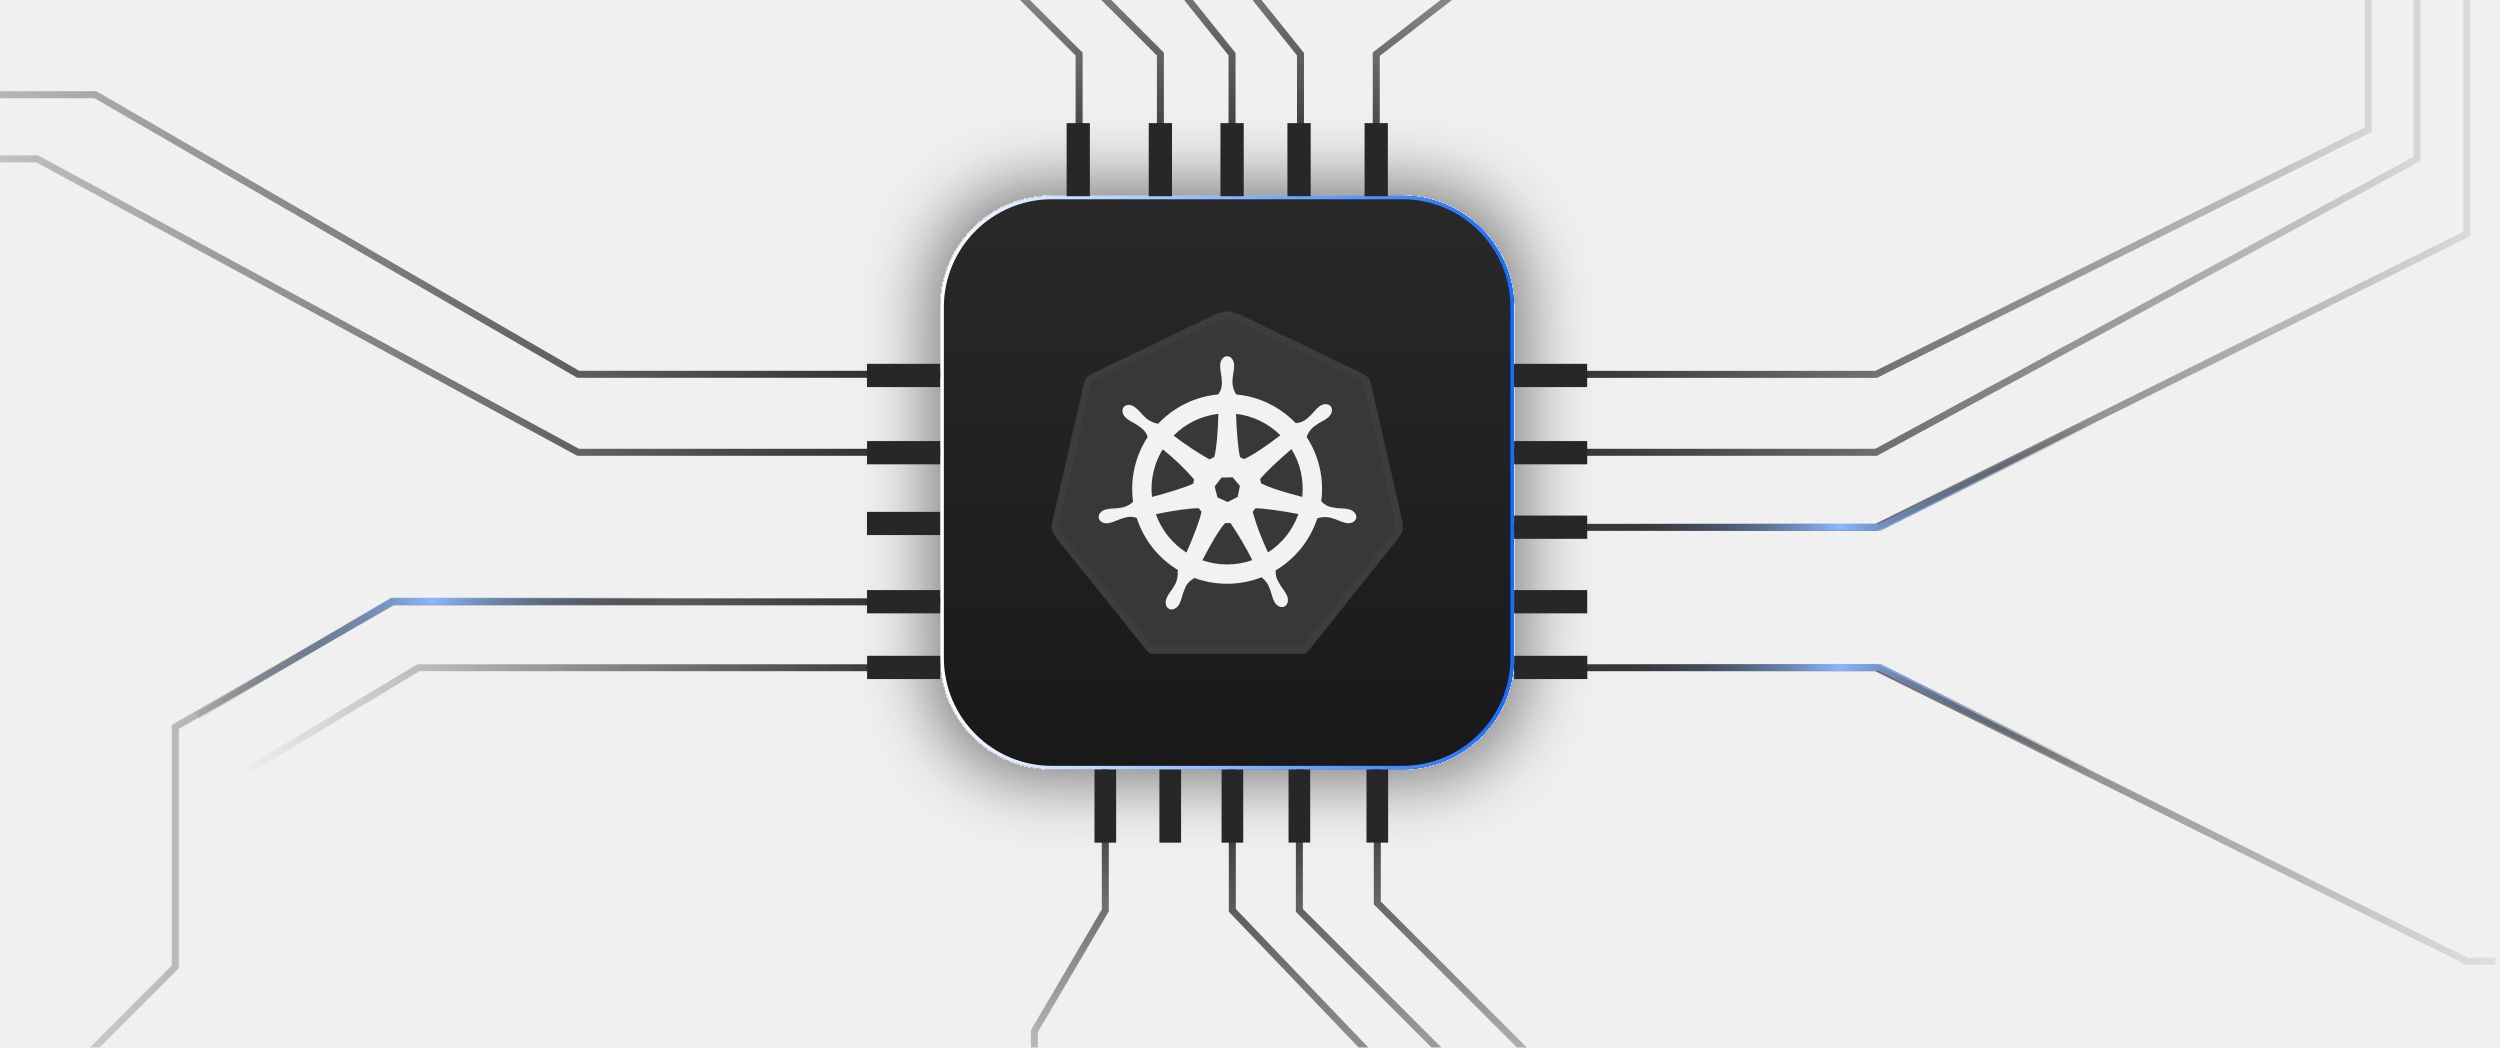
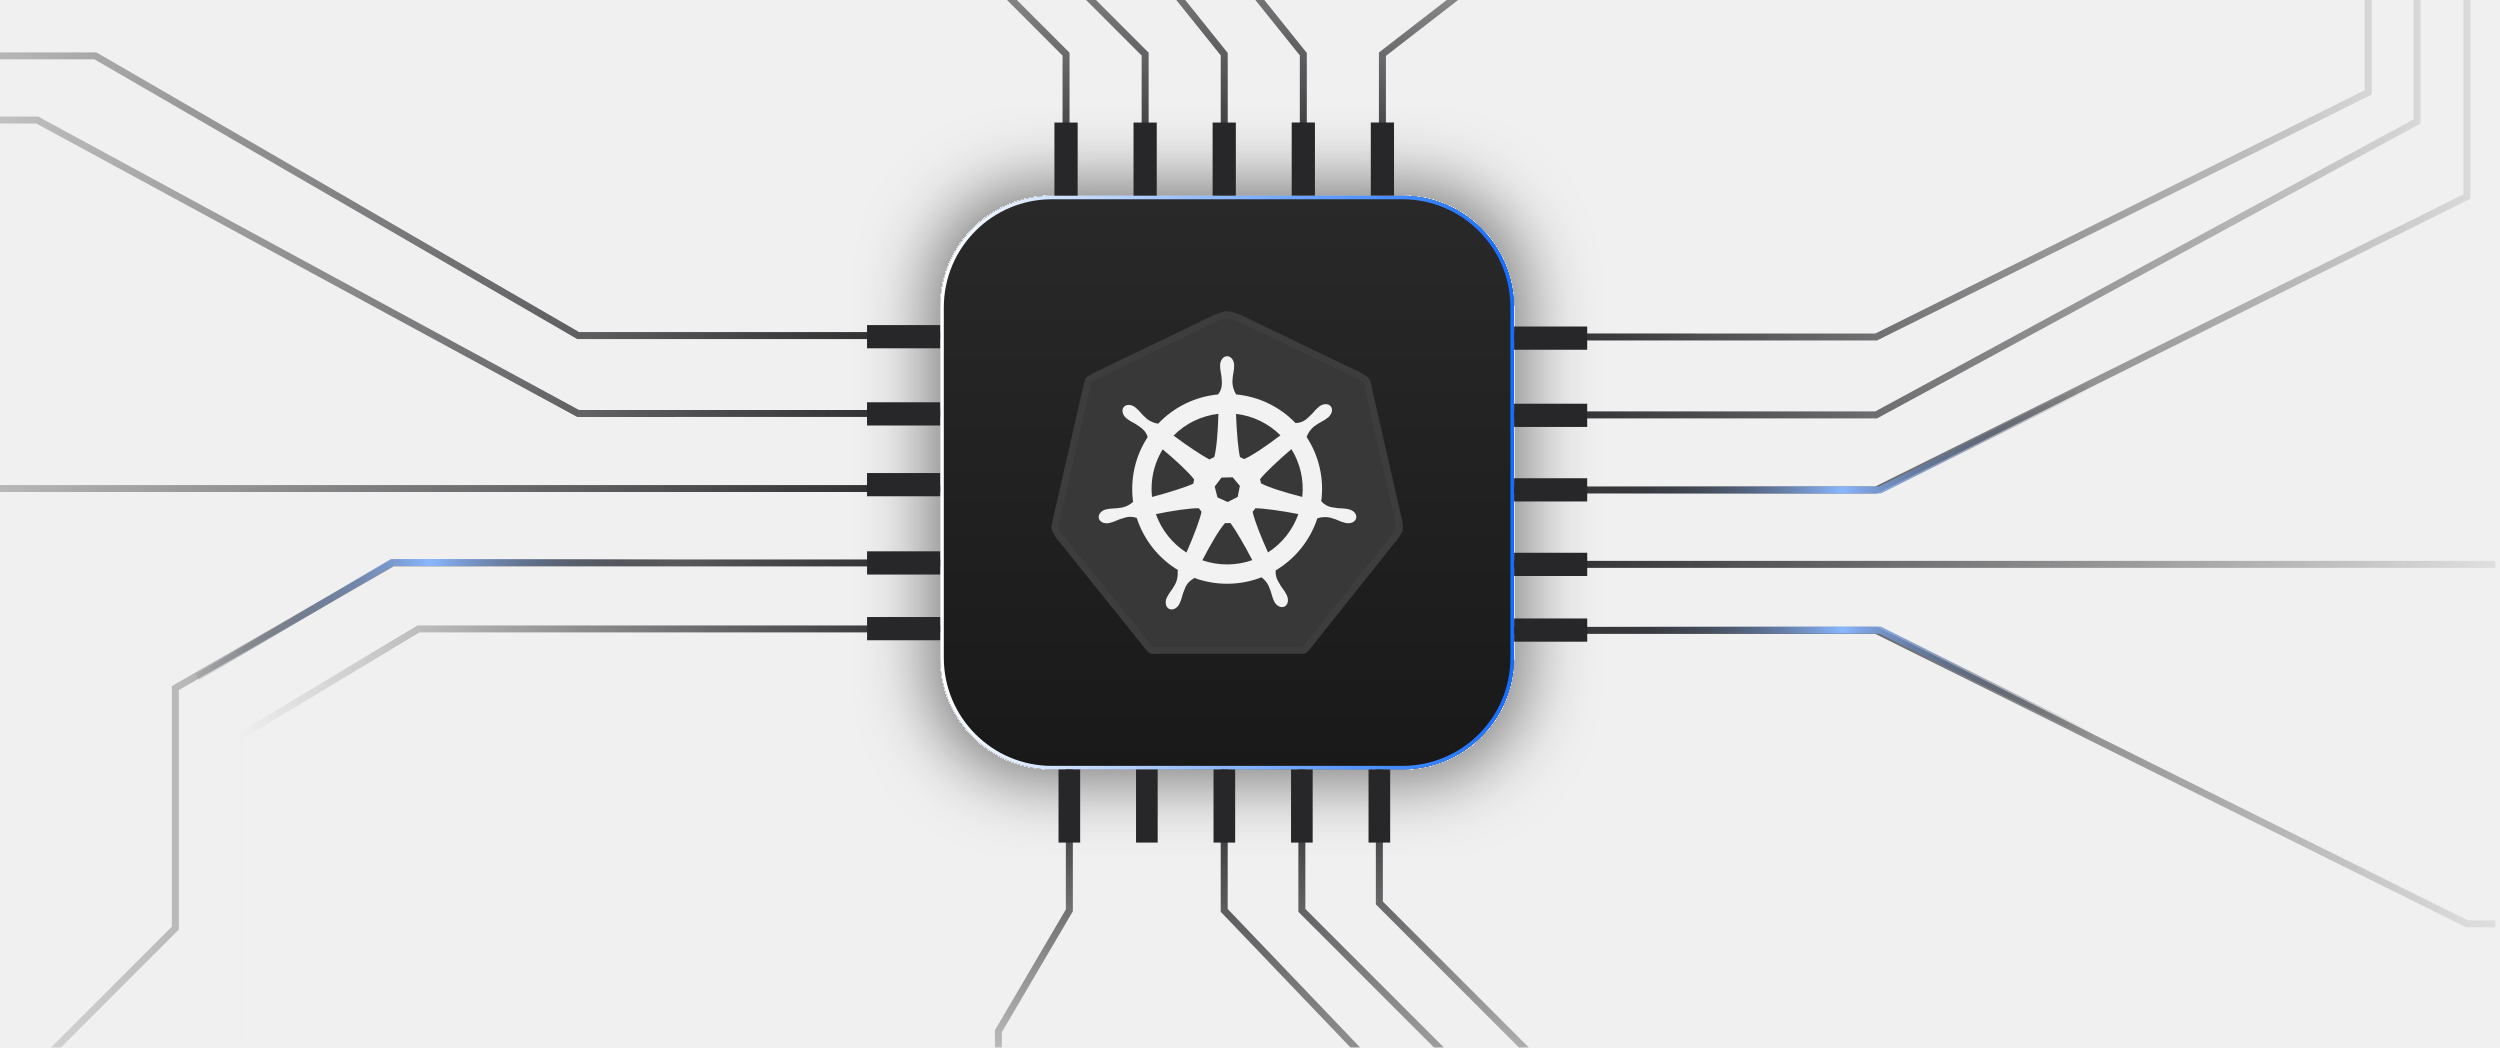
- <svg xmlns="http://www.w3.org/2000/svg" width="358" height="150" fill="none" viewBox="0 0 358 150">
+ <svg xmlns="http://www.w3.org/2000/svg" fill="none" viewBox="0 0 358 150">
  <g clip-path="url(#a)">
    <g filter="url(#b)">
-       <rect width="82.17" height="82.17" x="134.64" y="28.02" fill="url(#c)" rx="16" />
-       <rect width="81.66" height="81.66" x="134.9" y="28.27" stroke="url(#d)" stroke-width=".52" rx="15.74" />
+       <rect width="82.174" height="82.174" x="134.637" y="28.017" fill="url(#c)" rx="16" />
+       <rect width="81.658" height="81.658" x="134.895" y="28.275" stroke="url(#d)" stroke-width=".517" rx="15.742" />
      <g clip-path="url(#e)">
-         <path fill="#383838" stroke="#3D3D3D" d="M175.76 45.06a9.93 9.93 0 0 1 1.64.46l.03.01 17.11 8.24.03.02.12.06a8.87 8.87 0 0 1 .9.58l.03.04.02.01.01.03.03.05.06.18a6.2 6.2 0 0 1 .24.92l.02.14.01.04v.04l4.15 18.16v.02l.01.02.01.04a4.34 4.34 0 0 1 .13.54c.06.36.1.8.06 1.23a1.62 1.62 0 0 1-.13.25 6.4 6.4 0 0 1-.67.96l-.03.03v.01L187.44 92.3l-.01.01-.01.02-.02.02-.04.07a4.84 4.84 0 0 1-.59.64l-.12.03a3.37 3.37 0 0 1-.72.03H165.64a2.79 2.79 0 0 1-.66 0l-.05-.01-.03-.03-.08-.04-.02-.02a2.33 2.33 0 0 1-.42-.45v-.01l-.02-.01-12.7-15.8-.31-.5-.24-.48-.03-.06a.84.84 0 0 1-.02-.25l.01-.14v-.04l.14-.59 4.44-19.44v-.02l.03-.09a8.36 8.36 0 0 1 .24-.7l.03-.03.03-.03.11-.09a4.83 4.83 0 0 1 .6-.36l.08-.05.03-.01 17.4-8.4h.03a15.34 15.34 0 0 1 1.53-.41Z" />
-         <path fill="#F2F2F2" d="M193.15 72.93c-.93-.21-1.1-.04-2.33-.27-.63-.09-1.2-.4-1.6-.88h-.02c.43-3.23-.32-6.5-2.1-9.22l.02-.02c.21-.58.58-1.1 1.06-1.48 1.01-.75 1.24-.67 1.98-1.26.57-.46.75-1.17.4-1.61-.35-.44-1.09-.42-1.66.04-.73.58-.7.82-1.66 1.65-.46.43-1.06.69-1.7.7v.01a13.55 13.55 0 0 0-8.56-4.11v-.06a3.46 3.46 0 0 1-.5-1.76c.05-1.26.25-1.39.25-2.33 0-.73-.45-1.32-1-1.32-.56 0-1.01.59-1.01 1.32 0 .94.2 1.07.25 2.33.02.44 0 1.13-.5 1.76v.06c-3.3.3-6.36 1.8-8.62 4.2a3.43 3.43 0 0 1-1.61-.7c-.96-.82-.92-1.06-1.67-1.64-.57-.46-1.3-.48-1.66-.05-.34.45-.16 1.17.41 1.63.74.59.97.5 1.98 1.26.34.25.85.68 1.04 1.41a13.52 13.52 0 0 0-2.08 9.27c-.43.4-.95.68-1.52.81-1.24.23-1.4.06-2.32.27-.72.15-1.2.72-1.07 1.27.13.54.8.85 1.51.68.92-.2 1-.43 2.22-.76a2.58 2.58 0 0 1 1.7.04 13.63 13.63 0 0 0 5.93 7.48l-.07.13c.06.61-.05 1.24-.31 1.8-.59 1.12-.83 1.13-1.24 1.99-.31.66-.17 1.38.34 1.63.5.24 1.16-.1 1.48-.76.4-.85.28-1.05.78-2.2.22-.6.66-1.08 1.22-1.37l.06-.13a13.63 13.63 0 0 0 9.68-.07c.43.32.78.74 1.02 1.23.5 1.16.38 1.36.78 2.2.32.66.98 1 1.48.76s.65-.97.34-1.63c-.41-.84-.65-.88-1.24-1.99a2.61 2.61 0 0 1-.35-1.56 13.63 13.63 0 0 0 5.96-7.46h.01c.6-.2 1.22-.23 1.83-.1 1.22.33 1.3.55 2.22.76.7.17 1.38-.14 1.5-.68.13-.55-.35-1.11-1.05-1.27Zm-9.8-10.6c-1.9 1.47-4.06 2.93-5.2 3.41a5 5 0 0 0-.58-.28c-.25-.97-.5-3.7-.57-6.2a10.8 10.8 0 0 1 6.36 3.08Zm-6.83 6.02 1.03 1.23-.31 1.58-1.44.73-1.46-.66-.4-1.56.98-1.28 1.6-.04Zm-2.05-9.1c-.05 2.43-.26 5.04-.59 6.2-.23.1-.46.21-.67.34a44.3 44.3 0 0 1-5.15-3.41 10.77 10.77 0 0 1 6.41-3.12Zm-9.57 10.76c0-2 .55-3.96 1.6-5.67a33.88 33.88 0 0 1 4.5 4.32c-.05.2-.1.4-.13.6-1.03.49-3.57 1.3-5.9 1.9a11.2 11.2 0 0 1-.07-1.15Zm5 9.12a10.85 10.85 0 0 1-4.38-5.5c2.31-.49 4.86-.87 6.16-.85.11.17.24.33.37.49-.12.87-1.1 3.5-2.15 5.86Zm5.82 1.7c-1.2 0-2.4-.2-3.54-.6 1.13-2.2 2.46-4.49 3.25-5.32.25.01.51 0 .77-.02a47.2 47.2 0 0 1 3.13 5.32c-1.16.41-2.38.62-3.6.62Zm5.86-1.72a36.35 36.35 0 0 1-2.2-5.82c.14-.16.27-.33.39-.5 1.05-.02 3.73.35 6.16.82a10.8 10.8 0 0 1-4.35 5.5Zm4.9-7.95c-2.33-.59-4.82-1.36-5.9-1.95-.04-.2-.08-.4-.14-.58.62-.83 2.6-2.7 4.5-4.32a10.77 10.77 0 0 1 1.54 6.85Z" />
+         <path fill="#383838" stroke="#3D3D3D" d="M175.758 45.057c.06.002.187.022.377.069.182.045.39.106.587.169a18.976 18.976 0 0 1 .708.239l17.113 8.24v-.001c.007.004.017.01.03.017.027.014.067.035.115.062.098.053.229.126.366.209.139.083.277.172.391.256.057.042.103.08.139.112.017.016.03.029.04.039.009.01.012.015.012.015l.004.005s.004.006.01.018c.007.013.016.03.027.053.02.047.043.107.067.179.048.144.095.315.136.483.04.167.073.326.096.443.012.058.022.107.028.14a.657.657 0 0 1 .006.037c.001.004.002.007.002.009v.003l.002.012.003.013 4.145 18.163.005.021.007.02v.001c0 .001.001.003.002.006.001.006.004.016.007.028.008.026.019.066.033.117.026.103.062.252.093.431.062.353.105.799.057 1.226-.001.002-.001.004-.002.007a1.489 1.489 0 0 1-.026.061 2.413 2.413 0 0 1-.097.182c-.082.14-.187.298-.294.449-.106.15-.21.288-.287.39a19.886 19.886 0 0 1-.093.119c-.011.014-.02.024-.025.031a.051.051 0 0 0-.006.008c-.001.001-.002.002-.002.002v.001l-.001.001-12.081 15.155-.013.017-.012.019-.014.021a4.953 4.953 0 0 1-.216.288c-.142.176-.296.337-.415.421-.013.004-.05.015-.121.025-.105.016-.234.026-.367.03a6.987 6.987 0 0 1-.349.003 5.726 5.726 0 0 1-.109-.003l-.03-.001h-.008l-.011-.001h-20.081l-.034.005h-.001c-.001 0-.002.001-.004.001a3.191 3.191 0 0 1-.114.012c-.077.007-.18.014-.288.014-.11 0-.209-.007-.283-.021-.027-.005-.044-.011-.054-.015l-.032-.032-.072-.036-.023-.016a1.105 1.105 0 0 1-.067-.057 2.551 2.551 0 0 1-.169-.174 4.172 4.172 0 0 1-.14-.167c-.018-.022-.032-.041-.041-.053-.005-.006-.008-.01-.01-.013-.001-.001-.003-.002-.003-.003l-.01-.014-12.695-15.795-.319-.499-.24-.48-.023-.061c-.02-.067-.029-.154-.027-.249.002-.058.008-.108.013-.143.003-.017.005-.03.007-.037 0-.002.001-.004.001-.005l.134-.587 4.437-19.443c.001-.005.004-.012.006-.021.005-.02.013-.05.022-.086.02-.073.049-.172.083-.277.034-.106.072-.213.11-.303.019-.045.037-.082.053-.11.016-.03.024-.042.024-.042h.001a.329.329 0 0 1 .034-.032c.027-.023.063-.051.108-.083.089-.064.198-.134.306-.199a9.339 9.339 0 0 1 .376-.213c.011-.006.019-.01.025-.013.002-.001.002-.003.004-.004l17.408-8.385c.007-.002.015-.005.024-.008.035-.012.087-.03.15-.051.126-.042.298-.098.483-.154.186-.056.379-.111.55-.15.176-.041.291-.058.342-.059Z" />
+         <path fill="#F2F2F2" d="M193.145 72.93c-.923-.21-1.091-.042-2.328-.273a2.527 2.527 0 0 1-1.602-.881h-.013a13.525 13.525 0 0 0-2.106-9.216l.021-.017a3.44 3.44 0 0 1 1.066-1.485c1.011-.747 1.237-.667 1.975-1.258.571-.457.756-1.175.407-1.611-.352-.436-1.09-.419-1.661.038-.738.587-.713.826-1.665 1.649a2.515 2.515 0 0 1-1.69.705l-.017.013a13.552 13.552 0 0 0-8.549-4.115v-.059a3.455 3.455 0 0 1-.503-1.762c.046-1.258.251-1.384.251-2.328 0-.73-.449-1.321-1.006-1.321-.558 0-1.007.591-1.007 1.321 0 .944.205 1.074.252 2.328.016.445 0 1.133-.504 1.762v.059a13.563 13.563 0 0 0-8.62 4.195 3.429 3.429 0 0 1-1.606-.688c-.957-.826-.923-1.061-1.666-1.649-.57-.457-1.313-.474-1.661-.042-.344.441-.163 1.162.407 1.623.738.587.965.503 1.976 1.258.348.252.851.679 1.048 1.418a13.521 13.521 0 0 0-2.084 9.27c-.43.393-.952.671-1.519.805-1.237.231-1.405.063-2.324.269-.713.155-1.191.726-1.065 1.267.126.545.801.852 1.51.688.923-.21.998-.436 2.215-.763a2.579 2.579 0 0 1 1.707.042 13.633 13.633 0 0 0 5.927 7.479l-.071.126a3.458 3.458 0 0 1-.311 1.804c-.587 1.116-.826 1.133-1.237 1.988-.315.659-.168 1.384.336 1.628.503.243 1.161-.092 1.48-.755.407-.847.281-1.049.785-2.206a2.532 2.532 0 0 1 1.216-1.367l.059-.13a13.632 13.632 0 0 0 9.681-.067 3.405 3.405 0 0 1 1.024 1.229c.503 1.158.377 1.359.78 2.206.319.658.981.994 1.481.755.503-.239.65-.969.335-1.627-.411-.847-.65-.881-1.237-1.988a2.614 2.614 0 0 1-.353-1.565 13.625 13.625 0 0 0 5.965-7.458h.009a3.437 3.437 0 0 1 1.828-.101c1.217.327 1.292.554 2.215.763.713.164 1.384-.147 1.51-.688.126-.545-.352-1.107-1.061-1.267Zm-9.786-10.592c-1.917 1.46-4.069 2.924-5.202 3.406a4.982 4.982 0 0 0-.587-.285c-.251-.965-.491-3.691-.574-6.196a10.792 10.792 0 0 1 6.363 3.075Zm-6.837 6.011 1.027 1.233-.314 1.577-1.431.73-1.464-.663-.394-1.556.973-1.279 1.603-.042Zm-2.047-9.094c-.059 2.429-.261 5.034-.592 6.2a4.832 4.832 0 0 0-.675.34c-1.02-.503-3.23-1.98-5.151-3.419 1.72-1.737 3.985-2.836 6.418-3.117v-.004Zm-9.573 10.751c0-1.997.546-3.96 1.594-5.663 1.842 1.535 3.75 3.305 4.505 4.321a4.909 4.909 0 0 0-.125.6c-1.032.487-3.574 1.292-5.907 1.9a11.195 11.195 0 0 1-.067-1.158Zm5 9.123a10.845 10.845 0 0 1-4.379-5.508c2.307-.478 4.853-.864 6.154-.839.113.168.239.331.377.482-.126.873-1.111 3.498-2.152 5.864Zm5.823 1.699a10.823 10.823 0 0 1-3.549-.596c1.132-2.202 2.466-4.488 3.251-5.327.257.017.515.013.772-.013.734.982 2.055 3.238 3.129 5.319a10.826 10.826 0 0 1-3.603.617Zm5.855-1.72c-.973-2.131-1.921-4.513-2.206-5.818.143-.159.273-.327.394-.503 1.053-.017 3.734.356 6.158.826-.797 2.265-2.328 4.195-4.346 5.495Zm4.908-7.949c-2.341-.587-4.832-1.363-5.914-1.946a4.916 4.916 0 0 0-.135-.587c.621-.822 2.601-2.701 4.493-4.312a10.77 10.77 0 0 1 1.552 6.846h.004Z" />
      </g>
    </g>
-     <path stroke="url(#f)" d="m-12.76-32.7 10.62 18.4h134.6l22.07 22.05v20.17" />
-     <path stroke="url(#g)" d="M-6.52-39.7 4.11-21.3h133l29.06 29.05v20.17" />
-     <path stroke="url(#h)" d="m73.63-46.84 10.62 18.4h63.13l29.05 36.2v20.17" />
-     <path stroke="url(#i)" d="M157.18-45.36v16.92l29.05 36.2v20.17" />
-     <path stroke="url(#j)" d="M211.81-31.03v27.39l-14.73 11.4v20.17" />
-     <path stroke="url(#k)" d="m357.53-126.65-18.4 10.62v134.6l-70.47 35.04h-51.84" />
-     <path stroke="url(#l)" d="m364.52-120.89-18.4 10.62V22.75l-77.46 42.02h-51.84" />
-     <path stroke="url(#m)" d="m371.66-40.26-18.4 10.62V33.5l-84.6 42.02H216.8" />
-     <path stroke="url(#n)" d="M370.18 137.64h-16.92l-84.6-42.02H216.8" />
-     <path stroke="url(#p)" d="M-54.24 13.56h67.9L82.8 53.6h51.84" />
-     <path stroke="url(#q)" d="M-41.27 22.75h46.6l77.46 42.02h51.84" />
-     <path stroke="url(#s)" d="M34.11 166.84v-55.71l25.8-15.51h74.73" />
-     <path stroke="url(#t)" d="m-15.53 179.1 40.63-40.64V104.1l31.14-17.92h78.4" />
-     <path stroke="url(#u)" d="m364.52 169.76-10.62-18.4H219.29l-22.06-22.06v-19.1" />
-     <path stroke="url(#v)" d="m280.34 177.82-10.63-18.4h-54.59l-29.05-29.05V110.2" />
-     <path stroke="url(#w)" d="m283.54 186.96-10.62-18.4H213l-36.53-38.2V110.2" />
-     <path stroke="url(#x)" d="M148.12 164.6v-16.93l10.16-17.3v-20.18" />
-     <path fill="#27272A" d="M156.73 110.2h3.1v10.47h-3.1zM166.03 110.2h3.1v10.47h-3.1zM174.93 110.2h3.1v10.47h-3.1zM184.52 110.19h3.1v10.47h-3.1zM195.68 110.19h3.1v10.47h-3.1zM152.74 17.63h3.33V28.1h-3.33zM164.5 17.63h3.33V28.1h-3.33zM174.77 17.63h3.33V28.1h-3.33zM184.36 17.63h3.33V28.1h-3.33zM195.41 17.63h3.33V28.1h-3.33zM227.28 52.1v3.33h-10.47V52.1zM227.29 63.16v3.33h-10.47v-3.33zM227.29 73.83v3.33h-10.47v-3.33zM227.29 84.5v3.33h-10.47V84.5zM227.3 93.91v3.33h-10.47v-3.33zM134.62 52.1v3.33h-10.47V52.1zM134.63 63.16v3.33h-10.47v-3.33zM134.62 73.3v3.32h-10.47V73.3zM134.63 84.5v3.33h-10.47V84.5zM134.64 93.91v3.33h-10.47v-3.33z" />
-     <path stroke="url(#A)" d="M28.25 102.54 56.12 86.1h41.92" />
-     <path stroke="url(#B)" d="M299.84 60.24 269.22 75.5h-41.93" />
-     <path stroke="url(#C)" d="m299.83 110.85-30.62-15.27h-41.92" />
+     <path stroke="url(#f)" d="m364.812 169.762-10.623-18.398H219.583l-22.059-22.059v-19.108" />
+     <path stroke="url(#g)" d="m280.689 177.817-10.622-18.398h-54.592l-29.049-29.05v-20.173" />
+     <path stroke="url(#h)" d="m282.373 186.963-10.622-18.398h-59.917l-36.529-38.2v-20.173" />
+     <path stroke="url(#i)" d="M142.97 164.593V147.67l10.161-17.307v-20.172" />
+     <path fill="#27272A" d="M151.581 110.191h3.098v10.467h-3.098zM162.68 110.191h3.098v10.467H162.68zM173.778 110.191h3.098v10.467h-3.098zM184.876 110.191h3.098v10.467h-3.098zM195.975 110.191h3.098v10.467h-3.098z" />
+     <path stroke="url(#k)" d="m-14.629-32.706 10.622 18.398H130.599l22.059 22.059v20.173" />
+     <path stroke="url(#l)" d="M-8.7-39.697 1.922-21.299l133.012.001 29.05 29.05v20.173" />
+     <path stroke="url(#m)" d="m72.504-46.844 10.622 18.398 63.134.006 29.05 36.196v20.173" />
+     <path stroke="url(#n)" d="M157.585-45.361v16.923l29.05 36.196v20.173" />
+     <path stroke="url(#o)" d="m212.696-31.03-.001 27.387-14.734 11.401v20.173" />
+     <path fill="#27272A" d="M150.995 17.549h3.326v10.467h-3.326zM162.321 17.549h3.326v10.467h-3.326zM173.647 17.549h3.326v10.467h-3.326zM184.972 17.543h3.326v10.467h-3.326zM196.298 17.543h3.326v10.467h-3.326z" />
+     <path stroke="url(#p)" d="M-54.245 8 13.665 8l69.121 40.051 51.844-.001" />
+     <path stroke="url(#q)" d="m-41.269 17.19 46.598-0 77.458 42.02 51.844-.001" />
+     <path stroke="url(#r)" d="m-53.348 69.959 40.277 0h95.864l51.844-.001" />
+     <path stroke="url(#s)" d="M34.112 161.283v-55.711l25.802-15.51 74.722.001" />
+     <path stroke="url(#t)" d="m-15.526 173.536 40.631-40.631V98.535l31.14-17.924 78.392.001" />
+     <path fill="#27272A" d="M134.625 46.552v3.326h-10.467v-3.326zM134.625 57.606v3.326h-10.467V57.606zM134.625 67.74v3.326h-10.467v-3.326zM134.631 78.95v3.326h-10.467v-3.326zM134.631 88.358v3.326h-10.467v-3.326z" />
+     <path stroke="url(#v)" d="M28.246 96.98 56.116 80.548h41.925" />
+     <path stroke="url(#w)" d="m357.527-132-18.398 10.622V13.229l-70.468 35.029-51.844-.001" />
+     <path stroke="url(#x)" d="m364.518-126.238-18.398 10.622-.001 133.012-77.458 42.02-51.844-.001" />
+     <path stroke="url(#y)" d="m371.664-45.611-18.398 10.622-.006 63.133-84.605 42.02-51.844-.001" />
+     <path stroke="url(#z)" d="M370.182 132.287H353.26l-84.605-42.02-51.844.001" />
+     <path stroke="url(#A)" d="M370.182 80.817H268.655l-51.844.001" />
+     <path fill="#27272A" d="M227.285 46.758v3.326h-10.467v-3.326zM227.285 57.812v3.326h-10.467v-3.326zM227.285 68.484v3.326h-10.467v-3.326zM227.291 79.156v3.326h-10.467V79.156zM227.291 88.564v3.326h-10.467v-3.326z" />
+     <path stroke="url(#B)" d="m299.841 54.888-30.625 15.277-41.925-0" />
+     <path stroke="url(#C)" d="M299.835 105.504 269.21 90.227l-41.925 0" />
  </g>
  <defs>
-     <linearGradient id="c" x1="175.72" x2="175.72" y1="28.02" y2="110.19" gradientUnits="userSpaceOnUse">
+     <linearGradient id="c" x1="175.724" x2="175.724" y1="28.017" y2="110.191" gradientUnits="userSpaceOnUse">
      <stop stop-color="#292929" />
      <stop offset="1" stop-color="#191919" />
    </linearGradient>
-     <linearGradient id="d" x1="134.64" x2="216.81" y1="69.1" y2="69.1" gradientUnits="userSpaceOnUse">
+     <linearGradient id="d" x1="134.637" x2="216.811" y1="69.104" y2="69.104" gradientUnits="userSpaceOnUse">
      <stop stop-color="#fff" />
      <stop offset="1" stop-color="#146DFF" />
    </linearGradient>
-     <linearGradient id="f" x1="70.88" x2="70.88" y1="-32.71" y2="27.92" gradientUnits="userSpaceOnUse">
+     <linearGradient id="f" x1="281.168" x2="281.168" y1="169.762" y2="110.197" gradientUnits="userSpaceOnUse">
      <stop stop-color="#27272A" stop-opacity="0" />
      <stop offset="1" stop-color="#27272A" />
    </linearGradient>
-     <linearGradient id="g" x1="79.83" x2="79.83" y1="-39.7" y2="27.92" gradientUnits="userSpaceOnUse">
+     <linearGradient id="g" x1="233.557" x2="233.557" y1="177.816" y2="110.196" gradientUnits="userSpaceOnUse">
      <stop stop-color="#27272A" stop-opacity="0" />
      <stop offset="1" stop-color="#27272A" />
    </linearGradient>
-     <linearGradient id="h" x1="125.03" x2="125.03" y1="-46.84" y2="27.93" gradientUnits="userSpaceOnUse">
+     <linearGradient id="h" x1="228.839" x2="228.839" y1="186.963" y2="110.192" gradientUnits="userSpaceOnUse">
      <stop stop-color="#27272A" stop-opacity="0" />
      <stop offset="1" stop-color="#27272A" />
    </linearGradient>
-     <linearGradient id="i" x1="171.71" x2="171.71" y1="-45.36" y2="27.93" gradientUnits="userSpaceOnUse">
+     <linearGradient id="i" x1="148.05" x2="148.05" y1="164.593" y2="110.191" gradientUnits="userSpaceOnUse">
      <stop stop-color="#27272A" stop-opacity="0" />
      <stop offset="1" stop-color="#27272A" />
    </linearGradient>
-     <linearGradient id="j" x1="204.44" x2="204.44" y1="-31.03" y2="27.93" gradientUnits="userSpaceOnUse">
+     <linearGradient id="j" x1="164.229" x2="164.229" y1="174.476" y2="110.191" gradientUnits="userSpaceOnUse">
      <stop stop-color="#27272A" stop-opacity="0" />
      <stop offset="1" stop-color="#27272A" />
    </linearGradient>
-     <linearGradient id="k" x1="357.53" x2="216.82" y1="-36.52" y2="-36.52" gradientUnits="userSpaceOnUse">
+     <linearGradient id="k" x1="69.014" x2="69.014" y1="-32.706" y2="27.924" gradientUnits="userSpaceOnUse">
      <stop stop-color="#27272A" stop-opacity="0" />
      <stop offset="1" stop-color="#27272A" />
    </linearGradient>
-     <linearGradient id="l" x1="364.52" x2="216.82" y1="-28.06" y2="-28.06" gradientUnits="userSpaceOnUse">
+     <linearGradient id="l" x1="77.642" x2="77.642" y1="-39.697" y2="27.925" gradientUnits="userSpaceOnUse">
      <stop stop-color="#27272A" stop-opacity="0" />
      <stop offset="1" stop-color="#27272A" />
    </linearGradient>
-     <linearGradient id="m" x1="371.66" x2="216.81" y1="17.63" y2="17.63" gradientUnits="userSpaceOnUse">
+     <linearGradient id="m" x1="123.907" x2="123.907" y1="-46.844" y2="27.929" gradientUnits="userSpaceOnUse">
      <stop stop-color="#27272A" stop-opacity="0" />
      <stop offset="1" stop-color="#27272A" />
    </linearGradient>
-     <linearGradient id="n" x1="370.18" x2="216.81" y1="116.63" y2="116.63" gradientUnits="userSpaceOnUse">
+     <linearGradient id="n" x1="172.11" x2="172.11" y1="-45.361" y2="27.93" gradientUnits="userSpaceOnUse">
      <stop stop-color="#27272A" stop-opacity="0" />
      <stop offset="1" stop-color="#27272A" />
    </linearGradient>
-     <linearGradient id="o" x1="370.18" x2="216.81" y1="86.17" y2="86.17" gradientUnits="userSpaceOnUse">
+     <linearGradient id="o" x1="205.328" x2="205.328" y1="-31.03" y2="27.93" gradientUnits="userSpaceOnUse">
      <stop stop-color="#27272A" stop-opacity="0" />
      <stop offset="1" stop-color="#27272A" />
    </linearGradient>
-     <linearGradient id="p" x1="-54.24" x2="134.63" y1="33.58" y2="33.58" gradientUnits="userSpaceOnUse">
+     <linearGradient id="p" x1="-54.245" x2="134.631" y1="28.026" y2="28.026" gradientUnits="userSpaceOnUse">
      <stop stop-color="#27272A" stop-opacity="0" />
      <stop offset="1" stop-color="#27272A" />
    </linearGradient>
-     <linearGradient id="q" x1="-41.27" x2="134.63" y1="43.76" y2="43.76" gradientUnits="userSpaceOnUse">
+     <linearGradient id="q" x1="-41.269" x2="134.631" y1="38.2" y2="38.2" gradientUnits="userSpaceOnUse">
      <stop stop-color="#27272A" stop-opacity="0" />
      <stop offset="1" stop-color="#27272A" />
    </linearGradient>
-     <linearGradient id="r" x1="-53.35" x2="134.64" y1="75.51" y2="75.51" gradientUnits="userSpaceOnUse">
+     <linearGradient id="r" x1="-53.348" x2="134.637" y1="69.958" y2="69.958" gradientUnits="userSpaceOnUse">
      <stop stop-color="#27272A" stop-opacity="0" />
      <stop offset="1" stop-color="#27272A" />
    </linearGradient>
-     <linearGradient id="s" x1="34.11" x2="134.64" y1="131.23" y2="131.23" gradientUnits="userSpaceOnUse">
+     <linearGradient id="s" x1="34.112" x2="134.636" y1="125.672" y2="125.672" gradientUnits="userSpaceOnUse">
      <stop stop-color="#27272A" stop-opacity="0" />
      <stop offset="1" stop-color="#27272A" />
    </linearGradient>
-     <linearGradient id="t" x1="-15.53" x2="134.64" y1="132.63" y2="132.63" gradientUnits="userSpaceOnUse">
+     <linearGradient id="t" x1="-15.526" x2="134.636" y1="127.074" y2="127.074" gradientUnits="userSpaceOnUse">
      <stop stop-color="#27272A" stop-opacity="0" />
      <stop offset="1" stop-color="#27272A" />
    </linearGradient>
-     <linearGradient id="u" x1="280.87" x2="280.87" y1="169.76" y2="110.2" gradientUnits="userSpaceOnUse">
+     <linearGradient id="u" x1="-23.348" x2="91.345" y1="69.958" y2="69.958" gradientUnits="userSpaceOnUse">
+       <stop stop-opacity="0" />
+       <stop offset=".495" stop-color="#8AB7FF" />
+       <stop offset=".981" stop-opacity="0" />
+     </linearGradient>
+     <linearGradient id="v" x1="25.652" x2="98.041" y1="79.958" y2="79.958" gradientUnits="userSpaceOnUse">
+       <stop stop-opacity="0" />
+       <stop offset=".495" stop-color="#8AB7FF" />
+       <stop offset=".981" stop-opacity="0" />
+     </linearGradient>
+     <linearGradient id="w" x1="357.527" x2="216.818" y1="-41.871" y2="-41.871" gradientUnits="userSpaceOnUse">
      <stop stop-color="#27272A" stop-opacity="0" />
      <stop offset="1" stop-color="#27272A" />
    </linearGradient>
-     <linearGradient id="v" x1="233.2" x2="233.2" y1="177.82" y2="110.2" gradientUnits="userSpaceOnUse">
+     <linearGradient id="x" x1="364.518" x2="216.817" y1="-33.411" y2="-33.411" gradientUnits="userSpaceOnUse">
      <stop stop-color="#27272A" stop-opacity="0" />
      <stop offset="1" stop-color="#27272A" />
    </linearGradient>
-     <linearGradient id="w" x1="230.01" x2="230.01" y1="186.96" y2="110.19" gradientUnits="userSpaceOnUse">
+     <linearGradient id="y" x1="371.664" x2="216.811" y1="12.277" y2="12.277" gradientUnits="userSpaceOnUse">
      <stop stop-color="#27272A" stop-opacity="0" />
      <stop offset="1" stop-color="#27272A" />
    </linearGradient>
-     <linearGradient id="x" x1="153.2" x2="153.2" y1="164.59" y2="110.19" gradientUnits="userSpaceOnUse">
+     <linearGradient id="z" x1="370.182" x2="216.811" y1="111.277" y2="111.277" gradientUnits="userSpaceOnUse">
      <stop stop-color="#27272A" stop-opacity="0" />
      <stop offset="1" stop-color="#27272A" />
    </linearGradient>
-     <linearGradient id="y" x1="167.73" x2="167.73" y1="174.48" y2="110.19" gradientUnits="userSpaceOnUse">
+     <linearGradient id="A" x1="370.182" x2="216.811" y1="80.818" y2="80.818" gradientUnits="userSpaceOnUse">
      <stop stop-color="#27272A" stop-opacity="0" />
      <stop offset="1" stop-color="#27272A" />
    </linearGradient>
-     <linearGradient id="z" x1="-23.35" x2="91.34" y1="75.51" y2="75.51" gradientUnits="userSpaceOnUse">
+     <linearGradient id="B" x1="299.68" x2="227.291" y1="70.755" y2="70.755" gradientUnits="userSpaceOnUse">
      <stop stop-opacity="0" />
-       <stop offset=".5" stop-color="#8AB7FF" />
-       <stop offset=".98" stop-opacity="0" />
+       <stop offset=".495" stop-color="#8AB7FF" />
+       <stop offset=".981" stop-opacity="0" />
    </linearGradient>
-     <linearGradient id="A" x1="25.65" x2="98.04" y1="85.51" y2="85.51" gradientUnits="userSpaceOnUse">
+     <linearGradient id="C" x1="299.674" x2="227.285" y1="89.637" y2="89.637" gradientUnits="userSpaceOnUse">
      <stop stop-opacity="0" />
-       <stop offset=".5" stop-color="#8AB7FF" />
-       <stop offset=".98" stop-opacity="0" />
+       <stop offset=".495" stop-color="#8AB7FF" />
+       <stop offset=".981" stop-opacity="0" />
    </linearGradient>
-     <linearGradient id="B" x1="299.68" x2="227.29" y1="76.1" y2="76.1" gradientUnits="userSpaceOnUse">
+     <linearGradient id="D" x1="325.988" x2="268.999" y1="26.354" y2="59.257" gradientUnits="userSpaceOnUse">
      <stop stop-opacity="0" />
-       <stop offset=".5" stop-color="#8AB7FF" />
-       <stop offset=".98" stop-opacity="0" />
-     </linearGradient>
-     <linearGradient id="C" x1="299.67" x2="227.28" y1="94.99" y2="94.99" gradientUnits="userSpaceOnUse">
-       <stop stop-opacity="0" />
-       <stop offset=".5" stop-color="#8AB7FF" />
-       <stop offset=".98" stop-opacity="0" />
-     </linearGradient>
-     <linearGradient id="D" x1="327.18" x2="270.19" y1="31.64" y2="64.54" gradientUnits="userSpaceOnUse">
-       <stop stop-opacity="0" />
-       <stop offset=".5" stop-color="#8AB7FF" />
-       <stop offset=".98" stop-opacity="0" />
+       <stop offset=".495" stop-color="#8AB7FF" />
+       <stop offset=".981" stop-opacity="0" />
    </linearGradient>
    <clipPath id="a">
-       <path fill="#fff" d="M0 0h357.33v150H0z" />
+       <path fill="#fff" d="M0 0h357.333v150H0z" />
    </clipPath>
    <clipPath id="e">
-       <path fill="#fff" d="M150.56 43.94h50.33v50.33h-50.33z" />
+       <path fill="#fff" d="M150.561 43.94h50.327v50.327H150.561z" />
    </clipPath>
-     <filter id="b" width="107.11" height="107.11" x="122.17" y="15.55" color-interpolation-filters="sRGB" filterUnits="userSpaceOnUse">
+     <filter id="b" width="107.106" height="107.106" x="122.171" y="15.551" color-interpolation-filters="sRGB" filterUnits="userSpaceOnUse">
      <feFlood flood-opacity="0" result="BackgroundImageFix" />
      <feColorMatrix in="SourceAlpha" result="hardAlpha" values="0 0 0 0 0 0 0 0 0 0 0 0 0 0 0 0 0 0 127 0" />
-       <feMorphology in="SourceAlpha" operator="dilate" radius="2.62" result="effect1_dropShadow_2970_19159" />
+       <feMorphology in="SourceAlpha" operator="dilate" radius="2.624" result="effect1_dropShadow_3245_7725" />
      <feOffset />
-       <feGaussianBlur stdDeviation="4.92" />
+       <feGaussianBlur stdDeviation="4.921" />
      <feComposite in2="hardAlpha" operator="out" />
      <feColorMatrix values="0 0 0 0 0 0 0 0 0 0 0 0 0 0 0 0 0 0 0.5 0" />
-       <feBlend in2="BackgroundImageFix" result="effect1_dropShadow_2970_19159" />
-       <feBlend in="SourceGraphic" in2="effect1_dropShadow_2970_19159" result="shape" />
+       <feBlend in2="BackgroundImageFix" result="effect1_dropShadow_3245_7725" />
+       <feBlend in="SourceGraphic" in2="effect1_dropShadow_3245_7725" result="shape" />
    </filter>
  </defs>
</svg>
